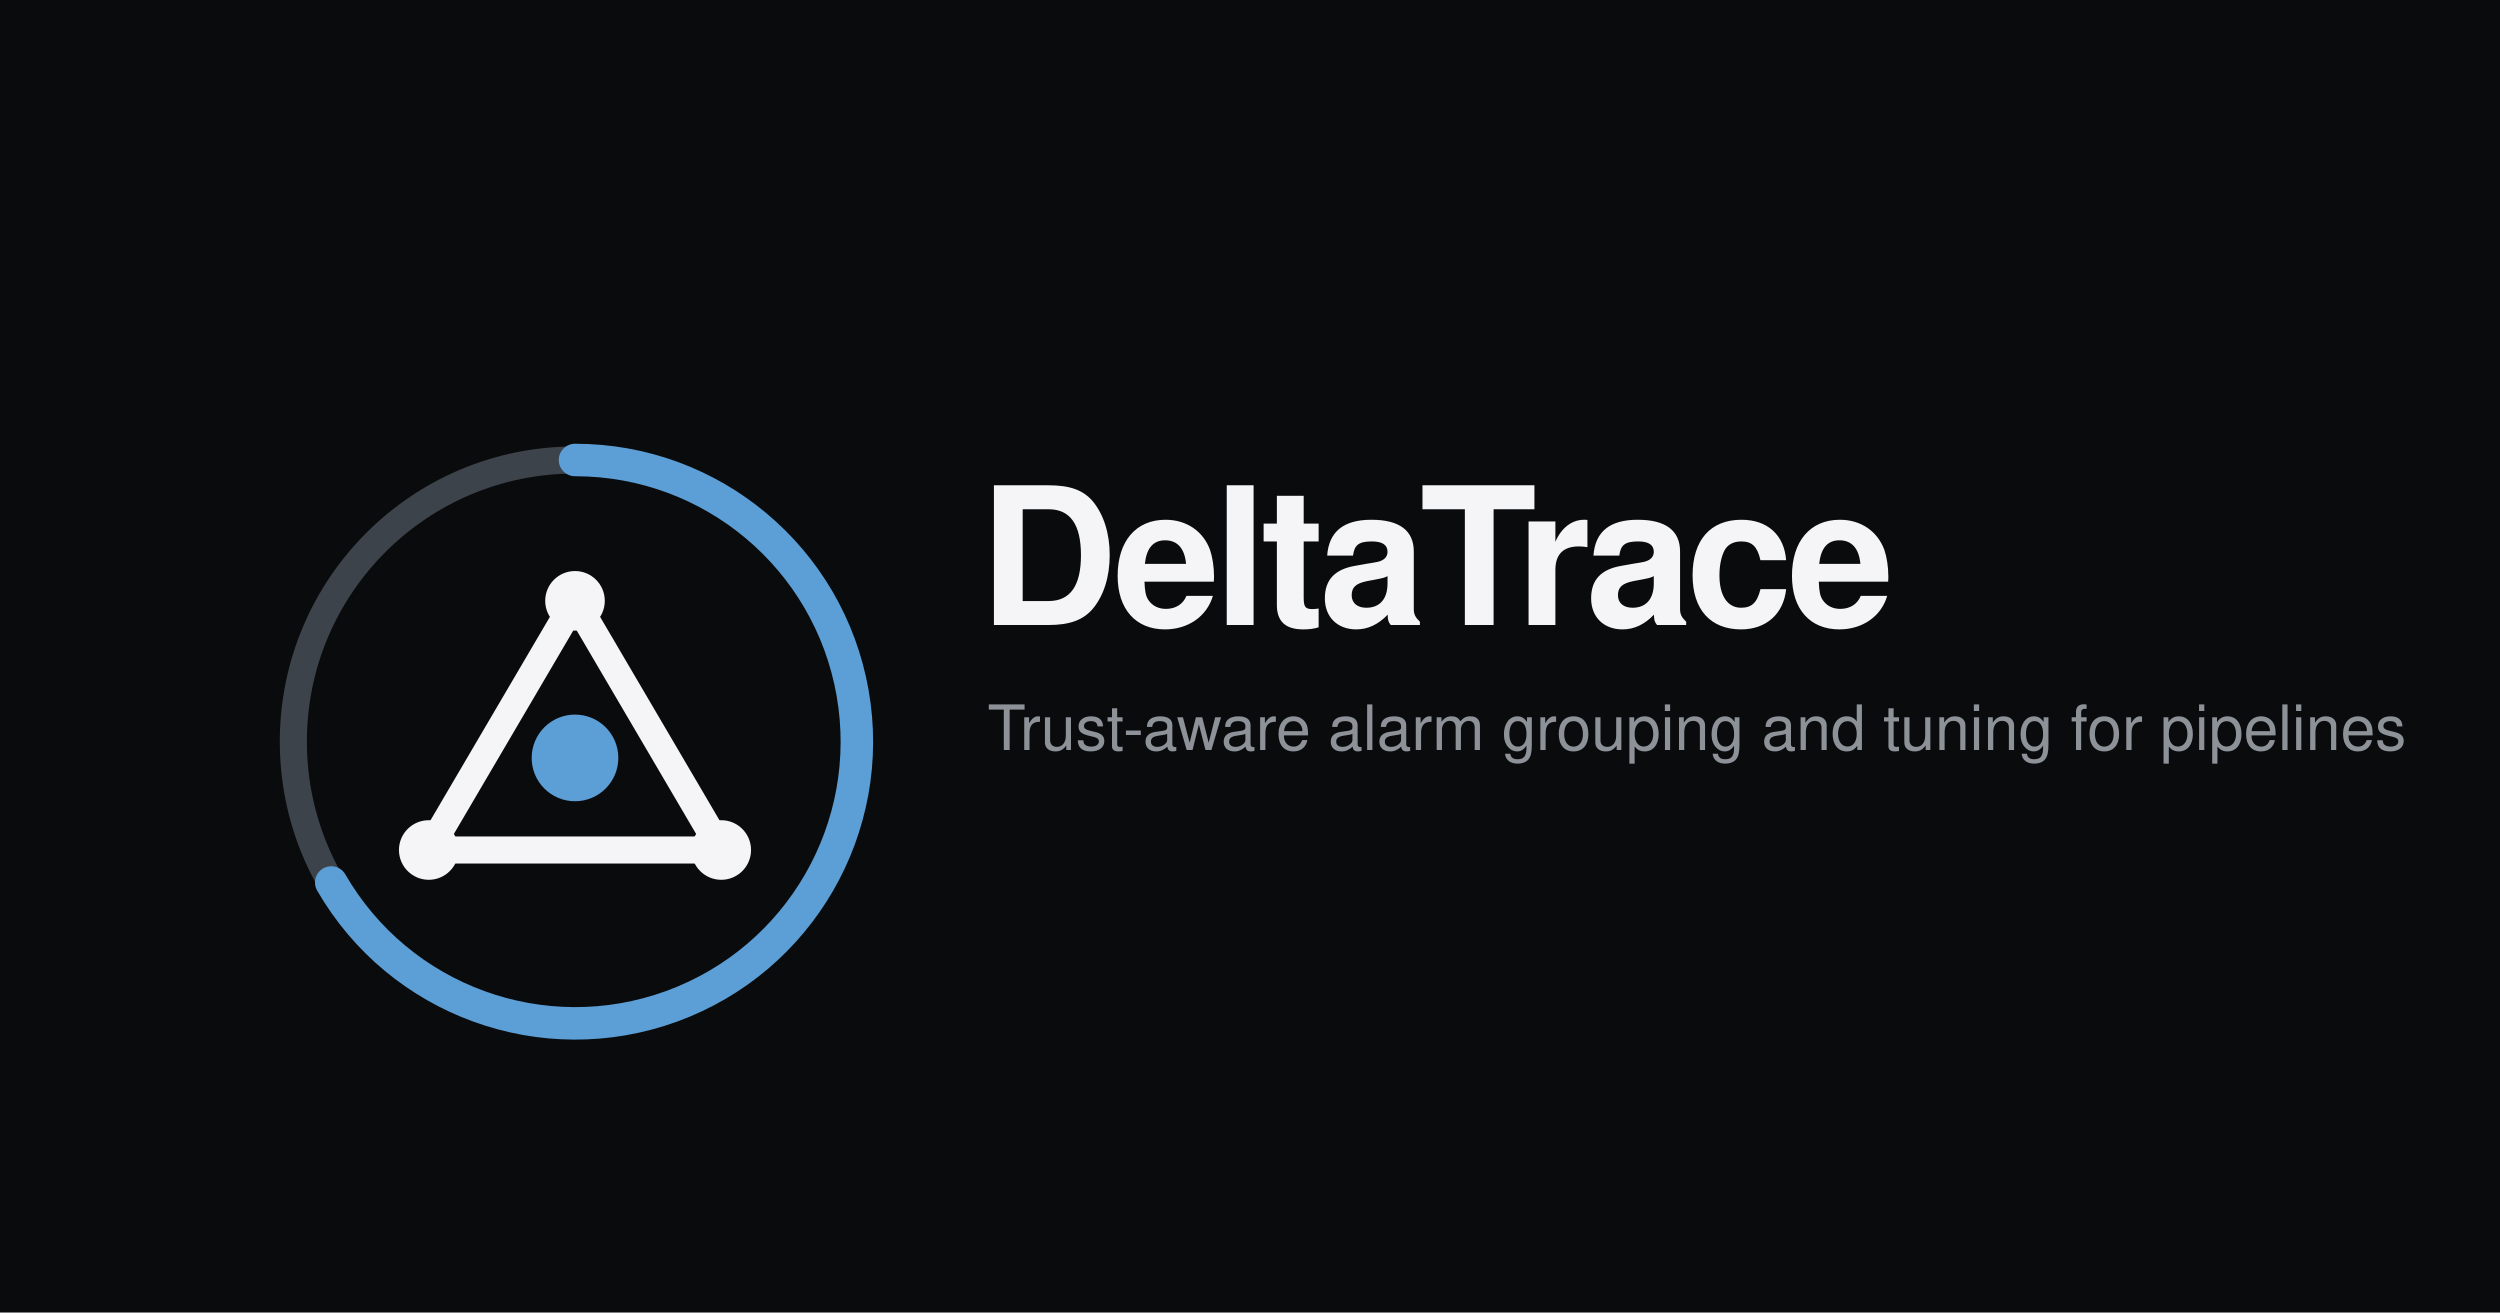
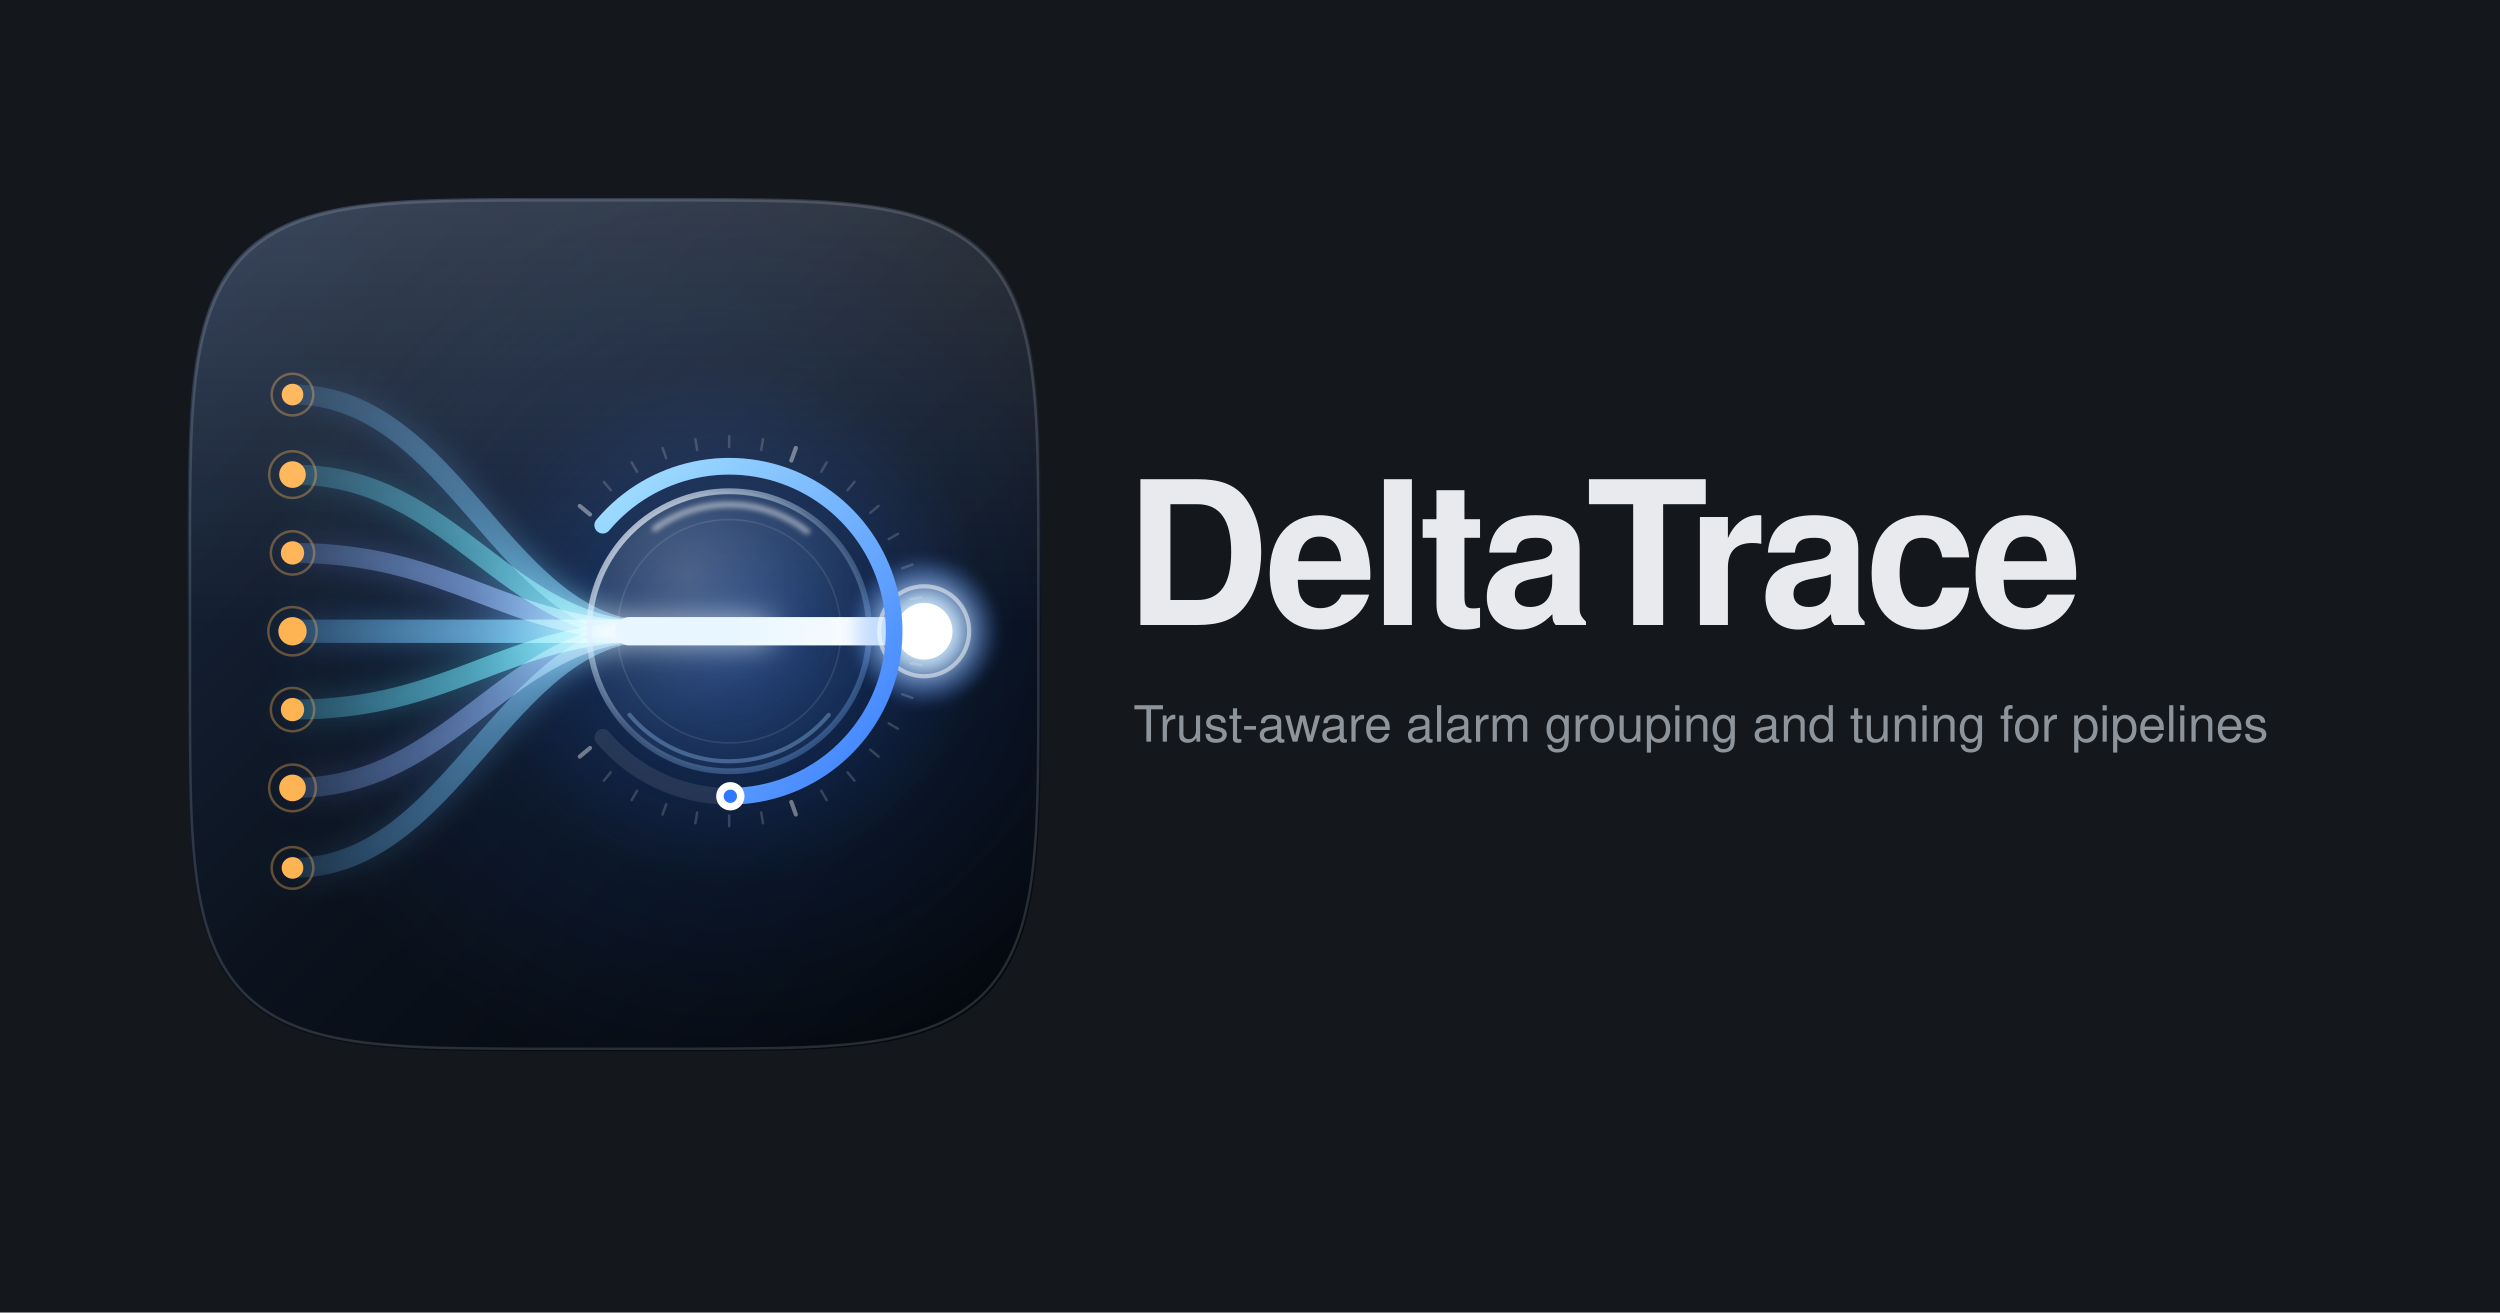
<svg xmlns="http://www.w3.org/2000/svg" viewBox="0 0 1200 630">
-   <rect width="1200" height="630" fill="#0a0b0d" />
-   <g transform="translate(120 200) scale(2.6)" fill="none" stroke-linecap="round" stroke-linejoin="round">
-     <circle cx="60" cy="60" r="52" stroke="#3d434b" stroke-width="5" />
-     <path d="M60 8 A52 52 0 1 1 15 86" stroke="#5b9fd6" stroke-width="6" />
-     <path d="M60 34 L87 80 H33 Z" stroke="#f5f5f7" stroke-width="5" />
-     <g fill="#f5f5f7">
-       <circle cx="60" cy="34" r="5.5" />
-       <circle cx="87" cy="80" r="5.5" />
-       <circle cx="33" cy="80" r="5.5" />
+   <rect width="1200" height="630" fill="#14171b" />
+   <g transform="translate(90 95) scale(.4)">
+     <defs>
+       <clipPath id="sq">
+         <path d="M1024.0,512.0 L1024.0,613.4 L1023.9,645.8 L1023.7,669.3 L1023.5,688.5 L1023.2,704.9 L1022.9,719.5 L1022.5,732.6 L1022.0,744.6 L1021.5,755.8 L1020.9,766.2 L1020.2,775.9 L1019.5,785.2 L1018.7,793.9 L1017.9,802.2 L1016.9,810.2 L1016.0,817.8 L1014.9,825.1 L1013.8,832.1 L1012.7,838.8 L1011.4,845.3 L1010.1,851.6 L1008.7,857.7 L1007.3,863.6 L1005.8,869.3 L1004.2,874.8 L1002.6,880.1 L1000.9,885.3 L999.1,890.4 L997.3,895.3 L995.4,900.0 L993.4,904.7 L991.3,909.1 L989.2,913.5 L987.0,917.8 L984.7,921.9 L982.4,926.0 L980.0,929.9 L977.5,933.7 L974.9,937.4 L972.2,941.0 L969.5,944.6 L966.7,948.0 L963.8,951.3 L960.8,954.6 L957.7,957.7 L954.6,960.8 L951.3,963.8 L948.0,966.7 L944.6,969.5 L941.0,972.2 L937.4,974.9 L933.7,977.5 L929.9,980.0 L926.0,982.4 L921.9,984.7 L917.8,987.0 L913.5,989.2 L909.1,991.3 L904.7,993.4 L900.0,995.4 L895.3,997.3 L890.4,999.1 L885.3,1000.9 L880.1,1002.6 L874.8,1004.2 L869.3,1005.8 L863.6,1007.3 L857.7,1008.7 L851.6,1010.1 L845.3,1011.4 L838.8,1012.7 L832.1,1013.8 L825.1,1014.9 L817.8,1016.0 L810.2,1016.9 L802.2,1017.9 L793.9,1018.7 L785.2,1019.5 L775.9,1020.2 L766.2,1020.9 L755.8,1021.5 L744.6,1022.0 L732.6,1022.5 L719.5,1022.9 L704.9,1023.2 L688.5,1023.5 L669.3,1023.7 L645.8,1023.9 L613.4,1024.0 L512.0,1024.0 L410.6,1024.0 L378.2,1023.9 L354.7,1023.7 L335.5,1023.5 L319.1,1023.2 L304.5,1022.9 L291.4,1022.5 L279.4,1022.0 L268.2,1021.5 L257.8,1020.9 L248.1,1020.2 L238.8,1019.5 L230.1,1018.7 L221.8,1017.9 L213.8,1016.9 L206.2,1016.0 L198.9,1014.9 L191.9,1013.8 L185.2,1012.7 L178.7,1011.4 L172.4,1010.1 L166.3,1008.7 L160.4,1007.3 L154.7,1005.8 L149.2,1004.2 L143.9,1002.6 L138.7,1000.9 L133.6,999.1 L128.7,997.3 L124.0,995.4 L119.3,993.4 L114.9,991.3 L110.5,989.2 L106.2,987.0 L102.1,984.7 L98.0,982.4 L94.1,980.0 L90.3,977.5 L86.6,974.9 L83.0,972.2 L79.4,969.5 L76.0,966.7 L72.7,963.8 L69.4,960.8 L66.3,957.7 L63.2,954.6 L60.2,951.3 L57.3,948.0 L54.5,944.6 L51.8,941.0 L49.1,937.4 L46.5,933.7 L44.0,929.9 L41.6,926.0 L39.3,921.9 L37.0,917.8 L34.8,913.5 L32.7,909.1 L30.6,904.7 L28.6,900.0 L26.7,895.3 L24.9,890.4 L23.1,885.3 L21.4,880.1 L19.8,874.8 L18.2,869.3 L16.7,863.6 L15.3,857.7 L13.9,851.6 L12.6,845.3 L11.3,838.8 L10.2,832.1 L9.1,825.1 L8.0,817.8 L7.1,810.2 L6.1,802.2 L5.3,793.9 L4.5,785.2 L3.8,775.9 L3.1,766.2 L2.5,755.8 L2.0,744.6 L1.5,732.6 L1.1,719.5 L0.8,704.9 L0.5,688.5 L0.3,669.3 L0.1,645.8 L0.0,613.4 L0.0,512.0 L0.0,410.6 L0.1,378.2 L0.3,354.7 L0.5,335.5 L0.8,319.1 L1.1,304.5 L1.5,291.4 L2.0,279.4 L2.5,268.2 L3.1,257.8 L3.8,248.1 L4.5,238.8 L5.3,230.1 L6.1,221.8 L7.1,213.8 L8.0,206.2 L9.1,198.9 L10.2,191.9 L11.3,185.2 L12.6,178.7 L13.9,172.4 L15.3,166.3 L16.7,160.4 L18.2,154.7 L19.8,149.2 L21.4,143.9 L23.1,138.7 L24.9,133.6 L26.7,128.7 L28.6,124.0 L30.6,119.3 L32.7,114.9 L34.8,110.5 L37.0,106.2 L39.3,102.1 L41.6,98.0 L44.0,94.1 L46.5,90.3 L49.1,86.6 L51.8,83.0 L54.5,79.4 L57.3,76.0 L60.2,72.7 L63.2,69.4 L66.3,66.3 L69.4,63.2 L72.7,60.2 L76.0,57.3 L79.4,54.5 L83.0,51.8 L86.6,49.1 L90.3,46.5 L94.1,44.0 L98.0,41.6 L102.1,39.3 L106.2,37.0 L110.5,34.8 L114.9,32.7 L119.3,30.6 L124.0,28.6 L128.7,26.7 L133.6,24.9 L138.7,23.1 L143.9,21.4 L149.2,19.8 L154.7,18.2 L160.4,16.7 L166.3,15.3 L172.4,13.9 L178.7,12.6 L185.2,11.3 L191.9,10.2 L198.9,9.1 L206.2,8.0 L213.8,7.1 L221.8,6.1 L230.1,5.3 L238.8,4.5 L248.1,3.8 L257.8,3.1 L268.2,2.5 L279.4,2.0 L291.4,1.5 L304.5,1.1 L319.1,0.8 L335.5,0.5 L354.7,0.3 L378.2,0.1 L410.6,0.0 L512.0,0.0 L613.4,0.0 L645.8,0.1 L669.3,0.3 L688.5,0.5 L704.9,0.8 L719.5,1.1 L732.6,1.5 L744.6,2.0 L755.8,2.5 L766.2,3.1 L775.9,3.8 L785.2,4.5 L793.9,5.3 L802.2,6.1 L810.2,7.1 L817.8,8.0 L825.1,9.1 L832.1,10.2 L838.8,11.3 L845.3,12.6 L851.6,13.9 L857.7,15.3 L863.6,16.7 L869.3,18.2 L874.8,19.8 L880.1,21.4 L885.3,23.1 L890.4,24.9 L895.3,26.7 L900.0,28.6 L904.7,30.6 L909.1,32.7 L913.5,34.8 L917.8,37.0 L921.9,39.3 L926.0,41.6 L929.9,44.0 L933.7,46.5 L937.4,49.1 L941.0,51.8 L944.6,54.5 L948.0,57.3 L951.3,60.2 L954.6,63.2 L957.7,66.3 L960.8,69.4 L963.8,72.7 L966.7,76.0 L969.5,79.4 L972.2,83.0 L974.9,86.6 L977.5,90.3 L980.0,94.1 L982.4,98.0 L984.7,102.1 L987.0,106.2 L989.2,110.5 L991.3,114.9 L993.4,119.3 L995.4,124.0 L997.3,128.7 L999.1,133.6 L1000.9,138.7 L1002.6,143.9 L1004.2,149.2 L1005.8,154.7 L1007.3,160.4 L1008.7,166.3 L1010.1,172.4 L1011.4,178.7 L1012.7,185.2 L1013.8,191.9 L1014.9,198.9 L1016.0,206.2 L1016.9,213.8 L1017.9,221.8 L1018.7,230.1 L1019.5,238.8 L1020.2,248.1 L1020.9,257.8 L1021.5,268.2 L1022.0,279.4 L1022.5,291.4 L1022.9,304.5 L1023.2,319.1 L1023.5,335.5 L1023.7,354.7 L1023.9,378.2 L1024.0,410.6 Z" />
+       </clipPath>
+       <linearGradient id="bg" x1="0" y1="0" x2="1" y2="1">
+         <stop offset="0" stop-color="#1b2a44" />
+         <stop offset=".5" stop-color="#0b121d" />
+         <stop offset="1" stop-color="#03060a" />
+       </linearGradient>
+       <radialGradient id="glowBg" cx="0.635" cy=".5" r=".55">
+         <stop offset="0" stop-color="#2f78ff" stop-opacity=".40" />
+         <stop offset=".55" stop-color="#2f78ff" stop-opacity=".08" />
+         <stop offset="1" stop-color="#2f78ff" stop-opacity="0" />
+       </radialGradient>
+       <linearGradient id="sheen" x1="0" y1="0" x2="0" y2="1">
+         <stop offset="0" stop-color="#fff" stop-opacity=".14" />
+         <stop offset=".5" stop-color="#fff" stop-opacity="0" />
+       </linearGradient>
+       <linearGradient id="rb0" gradientUnits="userSpaceOnUse" x1="126" y1="0" x2="690" y2="0">
+         <stop offset="0" stop-color="#5fb4ff" stop-opacity=".25" />
+         <stop offset=".6" stop-color="#6cc4ff" />
+         <stop offset="1" stop-color="#e8f6ff" />
+       </linearGradient>
+       <linearGradient id="rb1" gradientUnits="userSpaceOnUse" x1="126" y1="0" x2="690" y2="0">
+         <stop offset="0" stop-color="#59d7ff" stop-opacity=".25" />
+         <stop offset=".6" stop-color="#5de6ff" />
+         <stop offset="1" stop-color="#f0fdff" />
+       </linearGradient>
+       <linearGradient id="rb2" gradientUnits="userSpaceOnUse" x1="126" y1="0" x2="690" y2="0">
+         <stop offset="0" stop-color="#7ea8ff" stop-opacity=".25" />
+         <stop offset=".6" stop-color="#82a8ff" />
+         <stop offset="1" stop-color="#eef3ff" />
+       </linearGradient>
+       <linearGradient id="band" gradientUnits="userSpaceOnUse" x1="650" y1="0" x2="884" y2="0">
+         <stop offset="0" stop-color="#e8f6ff" />
+         <stop offset="1" stop-color="#ffffff" />
+       </linearGradient>
+       <linearGradient id="ringG" x1="0" y1="0" x2="1" y2="1">
+         <stop offset="0" stop-color="#9fe0ff" />
+         <stop offset="1" stop-color="#3a7dff" />
+       </linearGradient>
+       <linearGradient id="lensRim" x1="0" y1="0" x2="1" y2="1">
+         <stop offset="0" stop-color="#fff" stop-opacity=".85" />
+         <stop offset=".5" stop-color="#bfe0ff" stop-opacity=".25" />
+         <stop offset="1" stop-color="#5da2ff" stop-opacity=".35" />
+       </linearGradient>
+       <radialGradient id="lensFill" cx=".35" cy=".3" r=".9">
+         <stop offset="0" stop-color="#fff" stop-opacity=".22" />
+         <stop offset=".6" stop-color="#9cc8ff" stop-opacity=".07" />
+         <stop offset="1" stop-color="#4c8dff" stop-opacity=".03" />
+       </radialGradient>
+       <radialGradient id="nodeG">
+         <stop offset="0" stop-color="#fff" />
+         <stop offset=".4" stop-color="#c8e6ff" />
+         <stop offset="1" stop-color="#4c8dff" stop-opacity="0" />
+       </radialGradient>
+       <filter id="b6" x="-30%" y="-30%" width="160%" height="160%">
+         <feGaussianBlur stdDeviation="6" />
+       </filter>
+       <filter id="b18" x="-40%" y="-40%" width="180%" height="180%">
+         <feGaussianBlur stdDeviation="18" />
+       </filter>
+       <filter id="b3" x="-40%" y="-40%" width="180%" height="180%">
+         <feGaussianBlur stdDeviation="3" />
+       </filter>
+     </defs>
+     <g clip-path="url(#sq)">
+       <rect width="1024" height="1024" fill="url(#bg)" />
+       <rect width="1024" height="1024" fill="url(#glowBg)" />
+       <g filter="url(#b18)" opacity=".75">
+         <path d="M126,236 C320,236 380,520 560,520 L690,520" stroke="url(#rb0)" stroke-width="24" stroke-opacity="0.55" fill="none" stroke-linecap="round" style="mix-blend-mode:screen" />
+         <path d="M126,332 C320,332 380,520 560,520 L690,520" stroke="url(#rb1)" stroke-width="24" stroke-opacity="0.65" fill="none" stroke-linecap="round" style="mix-blend-mode:screen" />
+         <path d="M126,426 C320,426 380,520 560,520 L690,520" stroke="url(#rb2)" stroke-width="24" stroke-opacity="0.75" fill="none" stroke-linecap="round" style="mix-blend-mode:screen" />
+         <path d="M126,520 C320,520 380,520 560,520 L690,520" stroke="url(#rb0)" stroke-width="28" stroke-opacity="0.85" fill="none" stroke-linecap="round" style="mix-blend-mode:screen" />
+         <path d="M126,614 C320,614 380,520 560,520 L690,520" stroke="url(#rb1)" stroke-width="24" stroke-opacity="0.75" fill="none" stroke-linecap="round" style="mix-blend-mode:screen" />
+         <path d="M126,708 C320,708 380,520 560,520 L690,520" stroke="url(#rb2)" stroke-width="24" stroke-opacity="0.65" fill="none" stroke-linecap="round" style="mix-blend-mode:screen" />
+         <path d="M126,804 C320,804 380,520 560,520 L690,520" stroke="url(#rb0)" stroke-width="24" stroke-opacity="0.55" fill="none" stroke-linecap="round" style="mix-blend-mode:screen" />
+       </g>
+       <g>
+         <path d="M126,236 C320,236 380,520 560,520 L690,520" stroke="url(#rb0)" stroke-width="24" stroke-opacity="0.55" fill="none" stroke-linecap="round" style="mix-blend-mode:screen" />
+         <path d="M126,332 C320,332 380,520 560,520 L690,520" stroke="url(#rb1)" stroke-width="24" stroke-opacity="0.65" fill="none" stroke-linecap="round" style="mix-blend-mode:screen" />
+         <path d="M126,426 C320,426 380,520 560,520 L690,520" stroke="url(#rb2)" stroke-width="24" stroke-opacity="0.75" fill="none" stroke-linecap="round" style="mix-blend-mode:screen" />
+         <path d="M126,520 C320,520 380,520 560,520 L690,520" stroke="url(#rb0)" stroke-width="28" stroke-opacity="0.85" fill="none" stroke-linecap="round" style="mix-blend-mode:screen" />
+         <path d="M126,614 C320,614 380,520 560,520 L690,520" stroke="url(#rb1)" stroke-width="24" stroke-opacity="0.75" fill="none" stroke-linecap="round" style="mix-blend-mode:screen" />
+         <path d="M126,708 C320,708 380,520 560,520 L690,520" stroke="url(#rb2)" stroke-width="24" stroke-opacity="0.65" fill="none" stroke-linecap="round" style="mix-blend-mode:screen" />
+         <path d="M126,804 C320,804 380,520 560,520 L690,520" stroke="url(#rb0)" stroke-width="24" stroke-opacity="0.55" fill="none" stroke-linecap="round" style="mix-blend-mode:screen" />
+       </g>
+       <g>
+         <circle cx="126" cy="236" r="13" fill="#ffb454" />
+         <circle cx="126" cy="236" r="25" fill="none" stroke="#ffb454" stroke-opacity=".35" stroke-width="3" />
+         <circle cx="126" cy="332" r="16" fill="#ffb454" />
+         <circle cx="126" cy="332" r="28" fill="none" stroke="#ffb454" stroke-opacity=".35" stroke-width="3" />
+         <circle cx="126" cy="426" r="14" fill="#ffb454" />
+         <circle cx="126" cy="426" r="26" fill="none" stroke="#ffb454" stroke-opacity=".35" stroke-width="3" />
+         <circle cx="126" cy="520" r="17" fill="#ffb454" />
+         <circle cx="126" cy="520" r="29" fill="none" stroke="#ffb454" stroke-opacity=".35" stroke-width="3" />
+         <circle cx="126" cy="614" r="14" fill="#ffb454" />
+         <circle cx="126" cy="614" r="26" fill="none" stroke="#ffb454" stroke-opacity=".35" stroke-width="3" />
+         <circle cx="126" cy="708" r="16" fill="#ffb454" />
+         <circle cx="126" cy="708" r="28" fill="none" stroke="#ffb454" stroke-opacity=".35" stroke-width="3" />
+         <circle cx="126" cy="804" r="13" fill="#ffb454" />
+         <circle cx="126" cy="804" r="25" fill="none" stroke="#ffb454" stroke-opacity=".35" stroke-width="3" />
+       </g>
+       <circle cx="650" cy="520" r="168" fill="url(#lensFill)" />
+       <circle cx="650" cy="520" r="168" fill="none" stroke="url(#lensRim)" stroke-width="7" />
+       <path d="M560.7 397.0 A152 152 0 0 1 743.6 400.2" fill="none" stroke="#fff" stroke-opacity=".5" stroke-width="7" stroke-linecap="round" filter="url(#b3)" />
+       <circle cx="650" cy="520" r="134" fill="none" stroke="#fff" stroke-opacity=".10" stroke-width="2" />
+       <path d="M769.5 620.3 A156 156 0 0 1 530.5 620.3" fill="none" stroke="#9cc8ff" stroke-opacity=".35" stroke-width="5" stroke-linecap="round" />
+       <path d="M530,520 H884" stroke="url(#band)" stroke-width="46" stroke-linecap="round" fill="none" filter="url(#b18)" opacity=".8" />
+       <path d="M530,520 H884" stroke="url(#band)" stroke-width="34" stroke-linecap="round" fill="none" />
+       <circle cx="884" cy="520" r="92" fill="url(#nodeG)" opacity=".9" filter="url(#b6)" />
+       <circle cx="884" cy="520" r="54" fill="none" stroke="#fff" stroke-opacity=".5" stroke-width="5" />
+       <circle cx="884" cy="520" r="34" fill="#fff" />
+       <path d="M498.3 392.7 A198 198 0 1 1 498.3 647.3" fill="none" stroke="#fff" stroke-opacity=".09" stroke-width="20" stroke-linecap="round" />
+       <path d="M498.3 392.7 A198 198 0 1 1 651.4 718.0" fill="none" stroke="url(#ringG)" stroke-width="20" stroke-linecap="round" />
+       <path d="M483.0 379.9 L470.7 369.6" stroke="#fff" stroke-opacity="0.4" stroke-width="5" stroke-linecap="round" />
+       <path d="M507.9 350.7 L499.6 340.7" stroke="#fff" stroke-opacity="0.17" stroke-width="3" stroke-linecap="round" />
+       <path d="M539.5 328.6 L533.0 317.4" stroke="#fff" stroke-opacity="0.17" stroke-width="3" stroke-linecap="round" />
+       <path d="M574.4 312.3 L570.0 300.1" stroke="#fff" stroke-opacity="0.17" stroke-width="3" stroke-linecap="round" />
+       <path d="M611.6 302.4 L609.4 289.6" stroke="#fff" stroke-opacity="0.17" stroke-width="3" stroke-linecap="round" />
+       <path d="M650.0 299.0 L650.0 286.0" stroke="#fff" stroke-opacity="0.17" stroke-width="3" stroke-linecap="round" />
+       <path d="M688.4 302.4 L690.6 289.6" stroke="#fff" stroke-opacity="0.17" stroke-width="3" stroke-linecap="round" />
+       <path d="M724.6 315.1 L730.0 300.1" stroke="#fff" stroke-opacity="0.4" stroke-width="5" stroke-linecap="round" />
+       <path d="M760.5 328.6 L767.0 317.4" stroke="#fff" stroke-opacity="0.17" stroke-width="3" stroke-linecap="round" />
+       <path d="M792.1 350.7 L800.4 340.7" stroke="#fff" stroke-opacity="0.17" stroke-width="3" stroke-linecap="round" />
+       <path d="M819.3 377.9 L829.3 369.6" stroke="#fff" stroke-opacity="0.17" stroke-width="3" stroke-linecap="round" />
+       <path d="M841.4 409.5 L852.6 403.0" stroke="#fff" stroke-opacity="0.17" stroke-width="3" stroke-linecap="round" />
+       <path d="M857.7 444.4 L869.9 440.0" stroke="#fff" stroke-opacity="0.17" stroke-width="3" stroke-linecap="round" />
+       <path d="M867.6 481.6 L880.4 479.4" stroke="#fff" stroke-opacity="0.17" stroke-width="3" stroke-linecap="round" />
+       <path d="M868.0 520.0 L884.0 520.0" stroke="#fff" stroke-opacity="0.4" stroke-width="5" stroke-linecap="round" />
+       <path d="M867.6 558.4 L880.4 560.6" stroke="#fff" stroke-opacity="0.17" stroke-width="3" stroke-linecap="round" />
+       <path d="M857.7 595.6 L869.9 600.0" stroke="#fff" stroke-opacity="0.17" stroke-width="3" stroke-linecap="round" />
+       <path d="M841.4 630.5 L852.6 637.0" stroke="#fff" stroke-opacity="0.17" stroke-width="3" stroke-linecap="round" />
+       <path d="M819.3 662.1 L829.3 670.4" stroke="#fff" stroke-opacity="0.17" stroke-width="3" stroke-linecap="round" />
+       <path d="M792.1 689.3 L800.4 699.3" stroke="#fff" stroke-opacity="0.17" stroke-width="3" stroke-linecap="round" />
+       <path d="M760.5 711.4 L767.0 722.6" stroke="#fff" stroke-opacity="0.17" stroke-width="3" stroke-linecap="round" />
+       <path d="M724.6 724.9 L730.0 739.9" stroke="#fff" stroke-opacity="0.4" stroke-width="5" stroke-linecap="round" />
+       <path d="M688.4 737.6 L690.6 750.4" stroke="#fff" stroke-opacity="0.17" stroke-width="3" stroke-linecap="round" />
+       <path d="M650.0 741.0 L650.0 754.0" stroke="#fff" stroke-opacity="0.17" stroke-width="3" stroke-linecap="round" />
+       <path d="M611.6 737.6 L609.4 750.4" stroke="#fff" stroke-opacity="0.17" stroke-width="3" stroke-linecap="round" />
+       <path d="M574.4 727.7 L570.0 739.9" stroke="#fff" stroke-opacity="0.17" stroke-width="3" stroke-linecap="round" />
+       <path d="M539.5 711.4 L533.0 722.6" stroke="#fff" stroke-opacity="0.17" stroke-width="3" stroke-linecap="round" />
+       <path d="M507.9 689.3 L499.6 699.3" stroke="#fff" stroke-opacity="0.17" stroke-width="3" stroke-linecap="round" />
+       <path d="M483.0 660.1 L470.7 670.4" stroke="#fff" stroke-opacity="0.4" stroke-width="5" stroke-linecap="round" />
+       <circle cx="651.4" cy="718.0" r="17" fill="#fff" />
+       <circle cx="651.4" cy="718.0" r="8" fill="#2f78ff" />
+       <rect width="1024" height="1024" fill="url(#sheen)" />
    </g>
-     <circle cx="60" cy="63" r="8" fill="#5b9fd6" />
+     <path d="M1021.0,512.0 L1021.0,612.8 L1020.9,645.0 L1020.7,668.4 L1020.5,687.4 L1020.2,703.8 L1019.9,718.3 L1019.5,731.3 L1019.0,743.3 L1018.5,754.4 L1017.9,764.7 L1017.2,774.4 L1016.5,783.6 L1015.7,792.3 L1014.9,800.5 L1014.0,808.4 L1013.0,816.0 L1012.0,823.2 L1010.9,830.2 L1009.7,836.9 L1008.5,843.4 L1007.2,849.6 L1005.8,855.7 L1004.4,861.5 L1002.9,867.2 L1001.4,872.7 L999.7,878.0 L998.0,883.1 L996.3,888.2 L994.4,893.0 L992.5,897.7 L990.6,902.3 L988.5,906.8 L986.4,911.2 L984.2,915.4 L982.0,919.5 L979.6,923.5 L977.2,927.4 L974.7,931.2 L972.2,934.9 L969.5,938.5 L966.8,942.0 L964.0,945.4 L961.1,948.7 L958.2,952.0 L955.1,955.1 L952.0,958.2 L948.7,961.1 L945.4,964.0 L942.0,966.8 L938.5,969.5 L934.9,972.2 L931.2,974.7 L927.4,977.2 L923.5,979.6 L919.5,982.0 L915.4,984.2 L911.2,986.4 L906.8,988.5 L902.3,990.6 L897.7,992.5 L893.0,994.4 L888.2,996.3 L883.1,998.0 L878.0,999.7 L872.7,1001.4 L867.2,1002.9 L861.5,1004.4 L855.7,1005.8 L849.6,1007.2 L843.4,1008.5 L836.9,1009.7 L830.2,1010.9 L823.2,1012.0 L816.0,1013.0 L808.4,1014.0 L800.5,1014.9 L792.3,1015.7 L783.6,1016.5 L774.4,1017.2 L764.7,1017.9 L754.4,1018.5 L743.3,1019.0 L731.3,1019.5 L718.3,1019.9 L703.8,1020.2 L687.4,1020.5 L668.4,1020.7 L645.0,1020.9 L612.8,1021.0 L512.0,1021.0 L411.2,1021.0 L379.0,1020.9 L355.6,1020.7 L336.6,1020.5 L320.2,1020.2 L305.7,1019.9 L292.7,1019.5 L280.7,1019.0 L269.6,1018.5 L259.3,1017.9 L249.6,1017.2 L240.4,1016.5 L231.7,1015.7 L223.5,1014.9 L215.6,1014.0 L208.0,1013.0 L200.8,1012.0 L193.8,1010.9 L187.1,1009.7 L180.6,1008.5 L174.4,1007.2 L168.3,1005.8 L162.5,1004.4 L156.8,1002.9 L151.3,1001.4 L146.0,999.7 L140.9,998.0 L135.8,996.3 L131.0,994.4 L126.3,992.5 L121.7,990.6 L117.2,988.5 L112.8,986.4 L108.6,984.2 L104.5,982.0 L100.5,979.6 L96.6,977.2 L92.8,974.7 L89.1,972.2 L85.5,969.5 L82.0,966.8 L78.6,964.0 L75.3,961.1 L72.0,958.2 L68.9,955.1 L65.8,952.0 L62.9,948.7 L60.0,945.4 L57.2,942.0 L54.5,938.5 L51.8,934.9 L49.3,931.2 L46.8,927.4 L44.4,923.5 L42.0,919.5 L39.8,915.4 L37.6,911.2 L35.5,906.8 L33.4,902.3 L31.5,897.7 L29.6,893.0 L27.7,888.2 L26.0,883.1 L24.3,878.0 L22.6,872.7 L21.1,867.2 L19.6,861.5 L18.2,855.7 L16.8,849.6 L15.5,843.4 L14.3,836.9 L13.1,830.2 L12.0,823.2 L11.0,816.0 L10.0,808.4 L9.1,800.5 L8.3,792.3 L7.5,783.6 L6.8,774.4 L6.1,764.7 L5.5,754.4 L5.0,743.3 L4.5,731.3 L4.1,718.3 L3.8,703.8 L3.5,687.4 L3.3,668.4 L3.1,645.0 L3.0,612.8 L3.0,512.0 L3.0,411.2 L3.1,379.0 L3.3,355.6 L3.5,336.6 L3.8,320.2 L4.1,305.7 L4.5,292.7 L5.0,280.7 L5.5,269.6 L6.1,259.3 L6.8,249.6 L7.5,240.4 L8.3,231.7 L9.1,223.5 L10.0,215.6 L11.0,208.0 L12.0,200.8 L13.1,193.8 L14.3,187.1 L15.5,180.6 L16.8,174.4 L18.2,168.3 L19.6,162.5 L21.1,156.8 L22.6,151.3 L24.3,146.0 L26.0,140.9 L27.7,135.8 L29.6,131.0 L31.5,126.3 L33.4,121.7 L35.5,117.2 L37.6,112.8 L39.8,108.6 L42.0,104.5 L44.4,100.5 L46.8,96.6 L49.3,92.8 L51.8,89.1 L54.5,85.5 L57.2,82.0 L60.0,78.6 L62.9,75.3 L65.8,72.0 L68.9,68.9 L72.0,65.8 L75.3,62.9 L78.6,60.0 L82.0,57.2 L85.5,54.5 L89.1,51.8 L92.8,49.3 L96.6,46.8 L100.5,44.4 L104.5,42.0 L108.6,39.8 L112.8,37.6 L117.2,35.5 L121.7,33.4 L126.3,31.5 L131.0,29.6 L135.8,27.7 L140.9,26.0 L146.0,24.3 L151.3,22.6 L156.8,21.1 L162.5,19.6 L168.3,18.2 L174.4,16.8 L180.6,15.5 L187.1,14.3 L193.8,13.1 L200.8,12.0 L208.0,11.0 L215.6,10.0 L223.5,9.1 L231.7,8.3 L240.4,7.5 L249.6,6.8 L259.3,6.1 L269.6,5.5 L280.7,5.0 L292.7,4.5 L305.7,4.1 L320.2,3.8 L336.6,3.5 L355.6,3.3 L379.0,3.1 L411.2,3.0 L512.0,3.0 L612.8,3.0 L645.0,3.1 L668.4,3.3 L687.4,3.5 L703.8,3.8 L718.3,4.1 L731.3,4.5 L743.3,5.0 L754.4,5.5 L764.7,6.1 L774.4,6.8 L783.6,7.5 L792.3,8.3 L800.5,9.1 L808.4,10.0 L816.0,11.0 L823.2,12.0 L830.2,13.1 L836.9,14.3 L843.4,15.5 L849.6,16.8 L855.7,18.2 L861.5,19.6 L867.2,21.1 L872.7,22.6 L878.0,24.3 L883.1,26.0 L888.2,27.7 L893.0,29.6 L897.7,31.5 L902.3,33.4 L906.8,35.5 L911.2,37.6 L915.4,39.8 L919.5,42.0 L923.5,44.4 L927.4,46.8 L931.2,49.3 L934.9,51.8 L938.5,54.5 L942.0,57.2 L945.4,60.0 L948.7,62.9 L952.0,65.8 L955.1,68.9 L958.2,72.0 L961.1,75.3 L964.0,78.6 L966.8,82.0 L969.5,85.5 L972.2,89.1 L974.7,92.8 L977.2,96.6 L979.6,100.5 L982.0,104.5 L984.2,108.6 L986.4,112.8 L988.5,117.2 L990.6,121.7 L992.5,126.3 L994.4,131.0 L996.3,135.8 L998.0,140.9 L999.7,146.0 L1001.4,151.3 L1002.9,156.8 L1004.4,162.5 L1005.8,168.3 L1007.2,174.4 L1008.5,180.6 L1009.7,187.1 L1010.9,193.8 L1012.0,200.8 L1013.0,208.0 L1014.0,215.6 L1014.9,223.5 L1015.7,231.7 L1016.5,240.4 L1017.2,249.6 L1017.9,259.3 L1018.5,269.6 L1019.0,280.7 L1019.5,292.7 L1019.9,305.7 L1020.2,320.2 L1020.5,336.6 L1020.7,355.6 L1020.9,379.0 L1021.0,411.2 Z" fill="none" stroke="#fff" stroke-opacity=".14" stroke-width="3" />
  </g>
-   <text x="470" y="300" font-family="-apple-system,Segoe UI,Helvetica,Arial,sans-serif" font-size="92" font-weight="600" fill="#f5f5f7" letter-spacing="-3">DeltaTrace</text>
-   <text x="474" y="360" font-family="-apple-system,Segoe UI,Helvetica,Arial,sans-serif" font-size="30" fill="#8d9299">Trust-aware alarm grouping and tuning for pipelines</text>
+   <text x="540" y="300" font-family="-apple-system,Segoe UI,Helvetica,Arial,sans-serif" font-size="96" font-weight="600" fill="#e8eaed" letter-spacing="-3">DeltaTrace</text>
+   <text x="544" y="356" font-family="-apple-system,Segoe UI,Helvetica,Arial,sans-serif" font-size="24" fill="#8d949c">Trust-aware alarm grouping and tuning for pipelines</text>
</svg>
